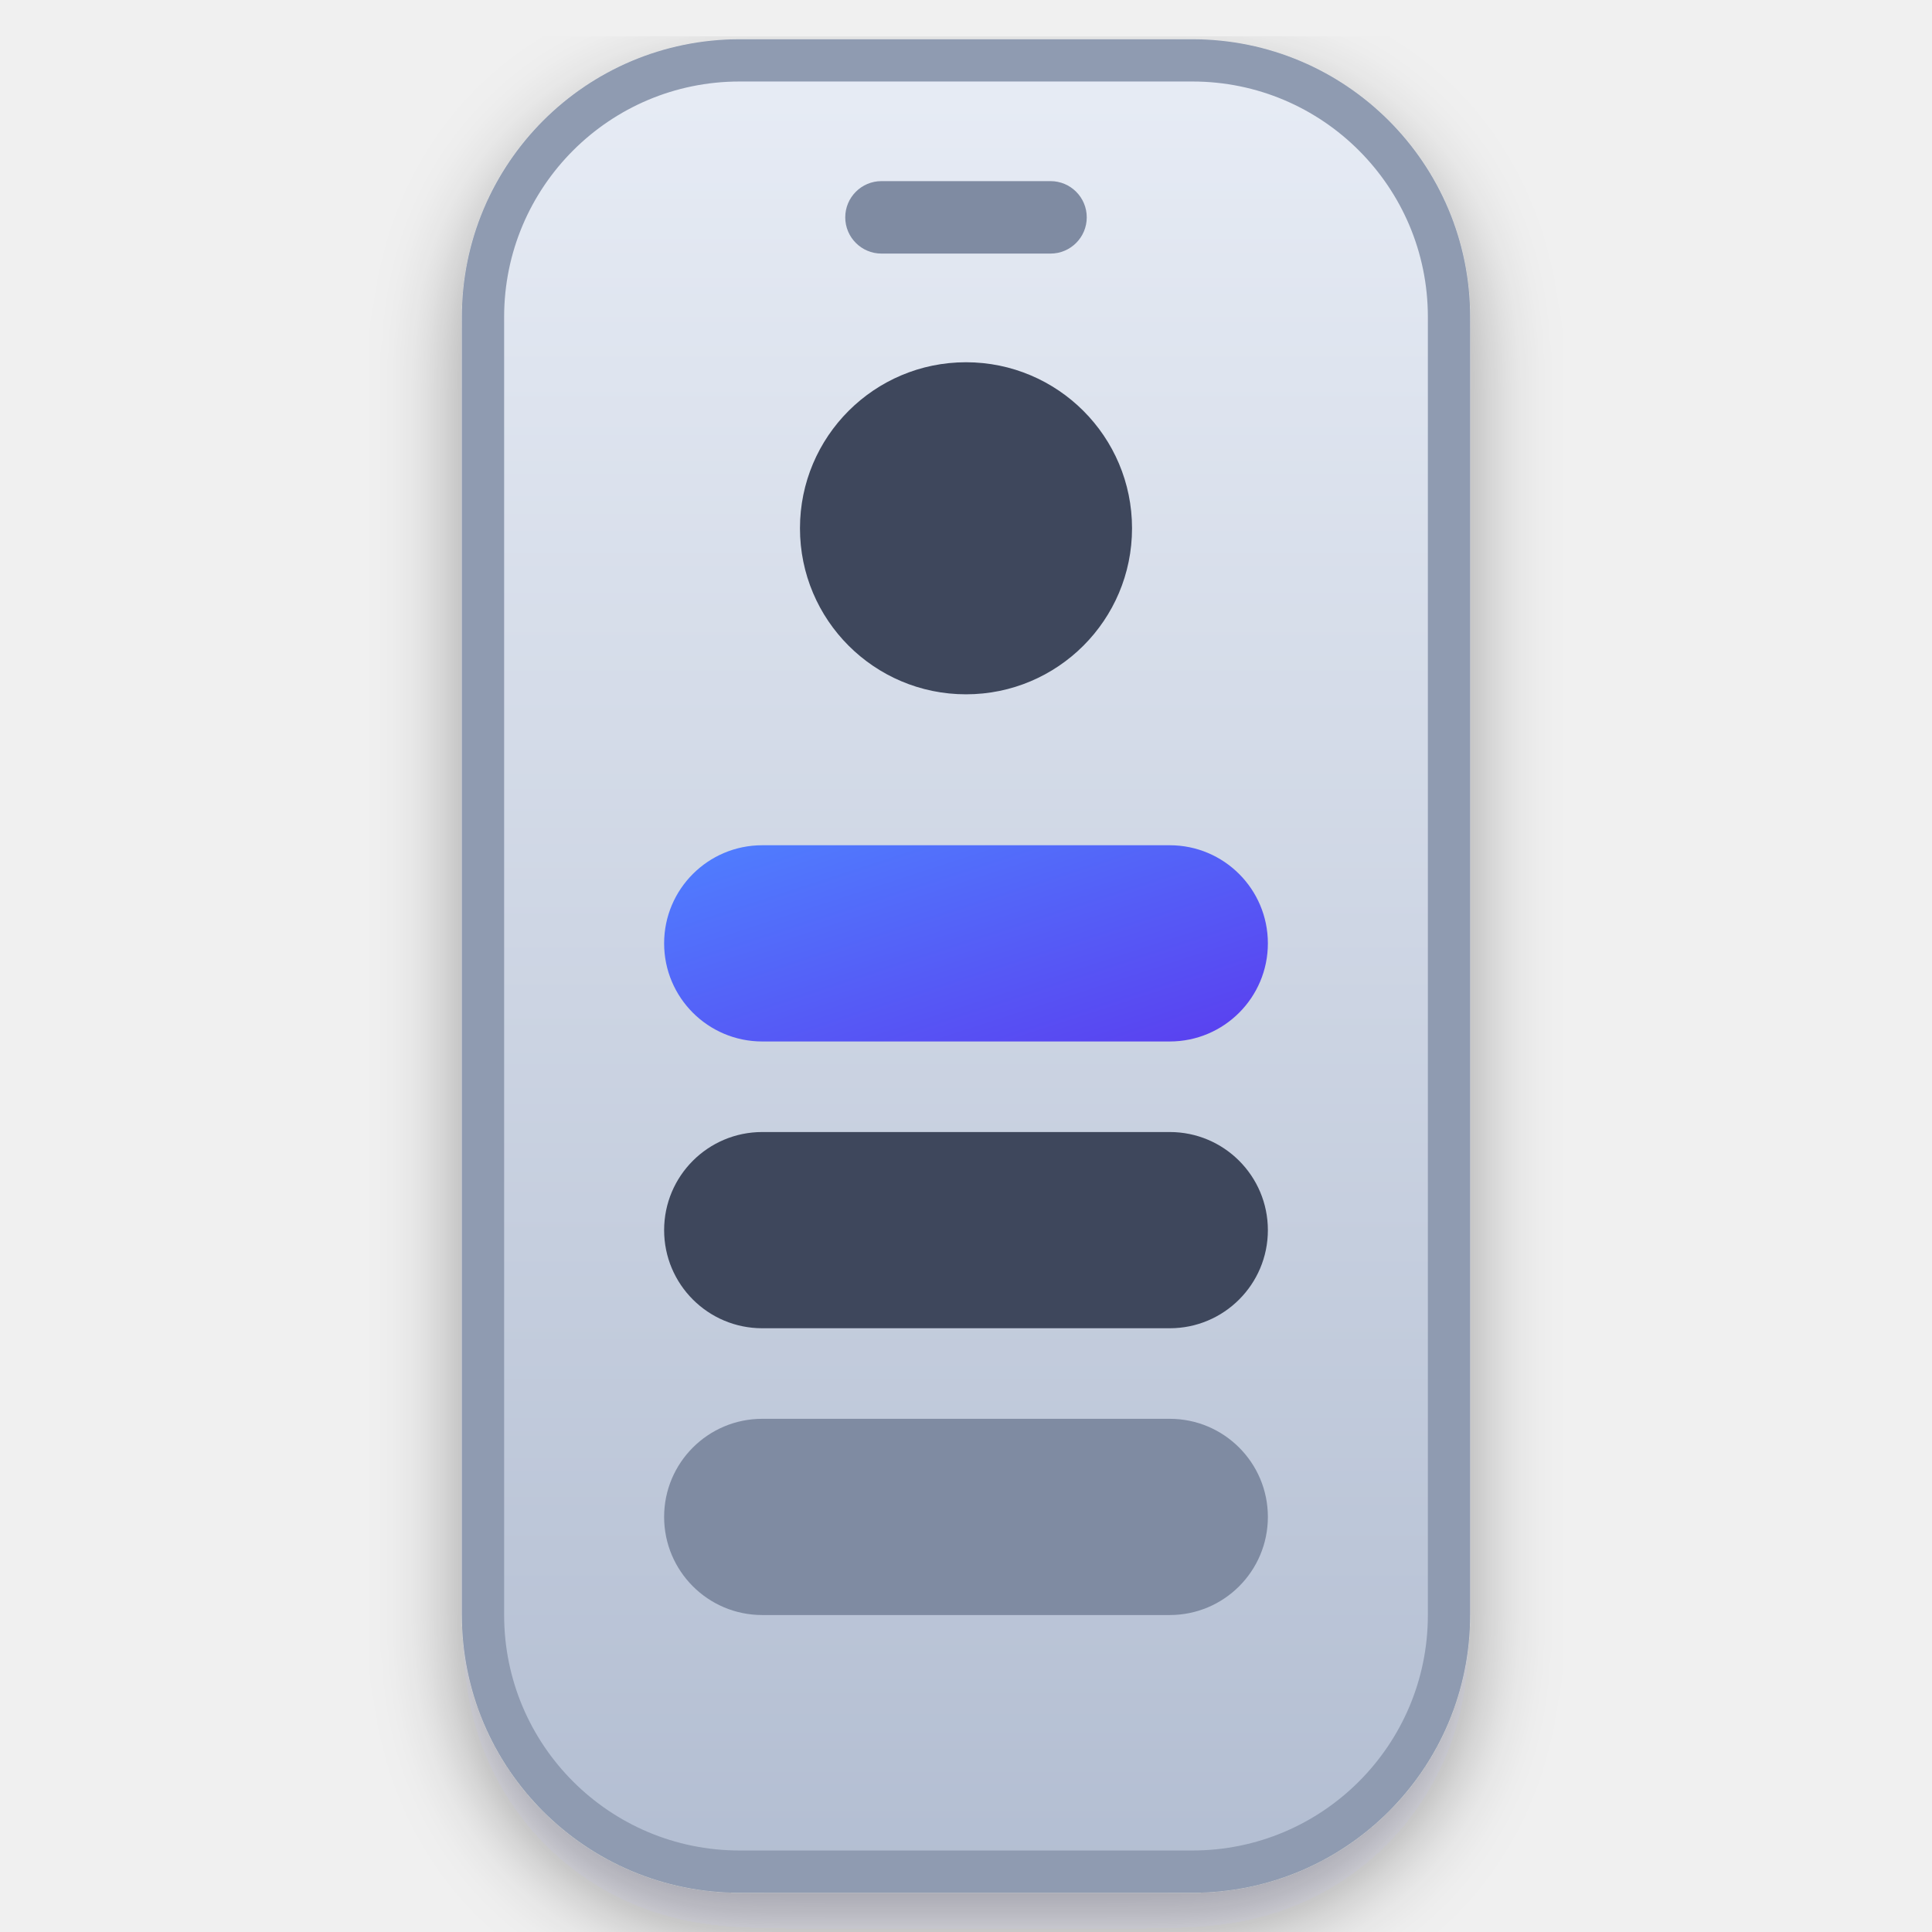
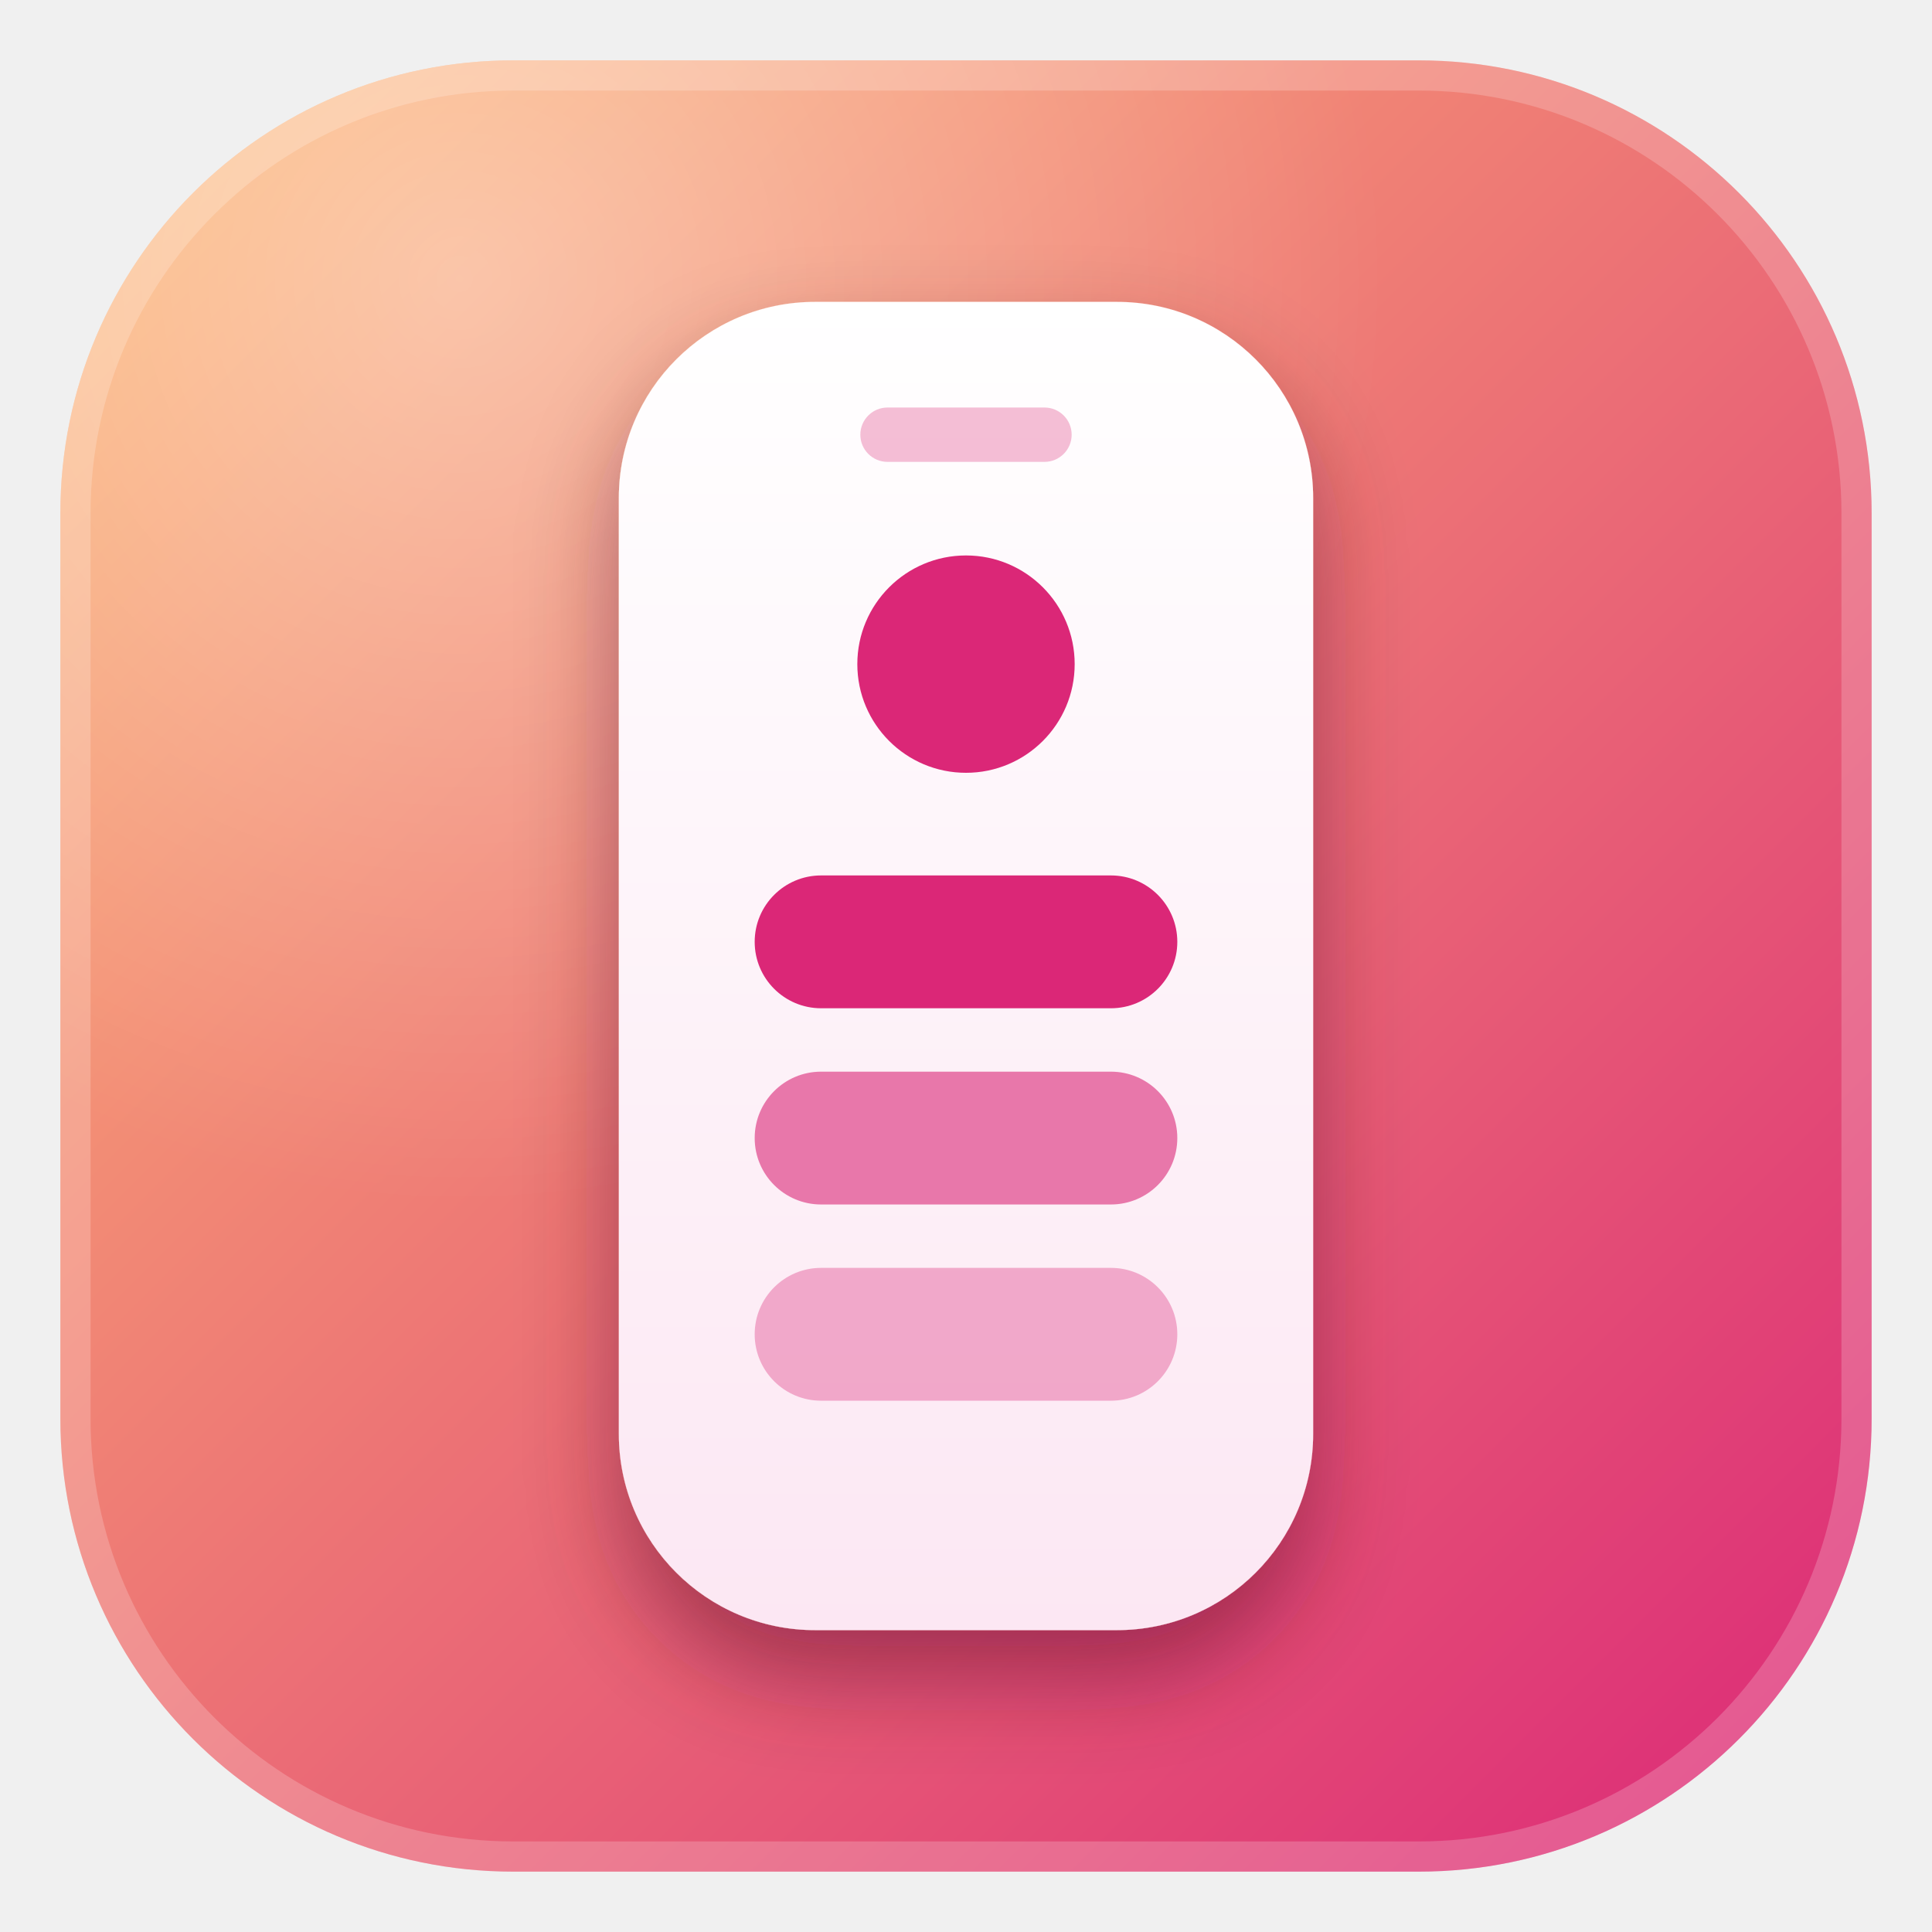
<svg xmlns="http://www.w3.org/2000/svg" viewBox="0 0 64 64" width="256" height="256" role="img" aria-label="Quantalog Link-in-bio">
  <defs>
-     <linearGradient id="p" x1="0" y1="0" x2="0" y2="1">
-       <stop offset="0" stop-color="#E7ECF5" />
-       <stop offset="1" stop-color="#B3BED2" />
+     <linearGradient id="t" x1="0" y1="0" x2="1" y2="1">
+       <stop offset="0" stop-color="#FDBA74" />
+       <stop offset="1" stop-color="#DB2777" />
    </linearGradient>
-     <linearGradient id="b" x1="0" y1="0" x2="1" y2="1">
-       <stop offset="0" stop-color="#4F80FF" />
-       <stop offset="1" stop-color="#5A3EEF" />
+     <radialGradient id="h" cx="0.22" cy="0.12" r="0.85">
+       <stop offset="0" stop-color="#FFFFFF" stop-opacity="0.38" />
+       <stop offset="0.6" stop-color="#FFFFFF" stop-opacity="0" />
+     </radialGradient>
+     <linearGradient id="w" x1="0" y1="0" x2="0" y2="1">
+       <stop offset="0" stop-color="#FFFFFF" />
+       <stop offset="1" stop-color="#FCE7F3" />
    </linearGradient>
-     <filter id="s" x="-20%" y="-20%" width="140%" height="140%">
-       <feDropShadow dx="0" dy="1.2" stdDeviation="1.4" flood-color="#0B1020" flood-opacity="0.35" />
+     <filter id="d" x="-30%" y="-30%" width="160%" height="160%">
+       <feDropShadow dx="0" dy="1.6" stdDeviation="1.6" flood-color="#500724" flood-opacity="0.45" />
    </filter>
  </defs>
-   <rect x="16" y="2" width="32" height="60" rx="8.5" fill="url(#p)" stroke="#8F9BB1" stroke-width="1.4" filter="url(#s)" />
-   <rect x="28" y="6" width="8" height="2.4" rx="1.2" fill="#7F8BA2" />
-   <circle cx="32" cy="17.5" r="5.5" fill="#3E475C" />
-   <rect x="22" y="28" width="20" height="6.5" rx="3.25" fill="url(#b)" />
-   <rect x="22" y="37.5" width="20" height="6.5" rx="3.25" fill="#3E475C" />
-   <rect x="22" y="47" width="20" height="6.5" rx="3.25" fill="#7F8BA2" />
+   <rect x="2" y="2" width="60" height="60" rx="15" fill="url(#t)" />
+   <rect x="2" y="2" width="60" height="60" rx="15" fill="url(#h)" />
+   <rect x="2.5" y="2.5" width="59" height="59" rx="14.5" fill="none" stroke="#FFFFFF" stroke-opacity="0.2" />
+   <rect x="20.5" y="10" width="23" height="44" rx="6.5" fill="url(#w)" filter="url(#d)" />
+   <rect x="28.5" y="13.5" width="7" height="1.8" rx="0.9" fill="#DB2777" opacity="0.3" />
+   <circle cx="32" cy="22" r="3.6" fill="#DB2777" />
+   <rect x="25" y="29" width="14" height="4.4" rx="2.2" fill="#DB2777" />
+   <rect x="25" y="35.5" width="14" height="4.4" rx="2.2" fill="#DB2777" opacity="0.6" />
+   <rect x="25" y="42" width="14" height="4.4" rx="2.2" fill="#DB2777" opacity="0.35" />
</svg>
